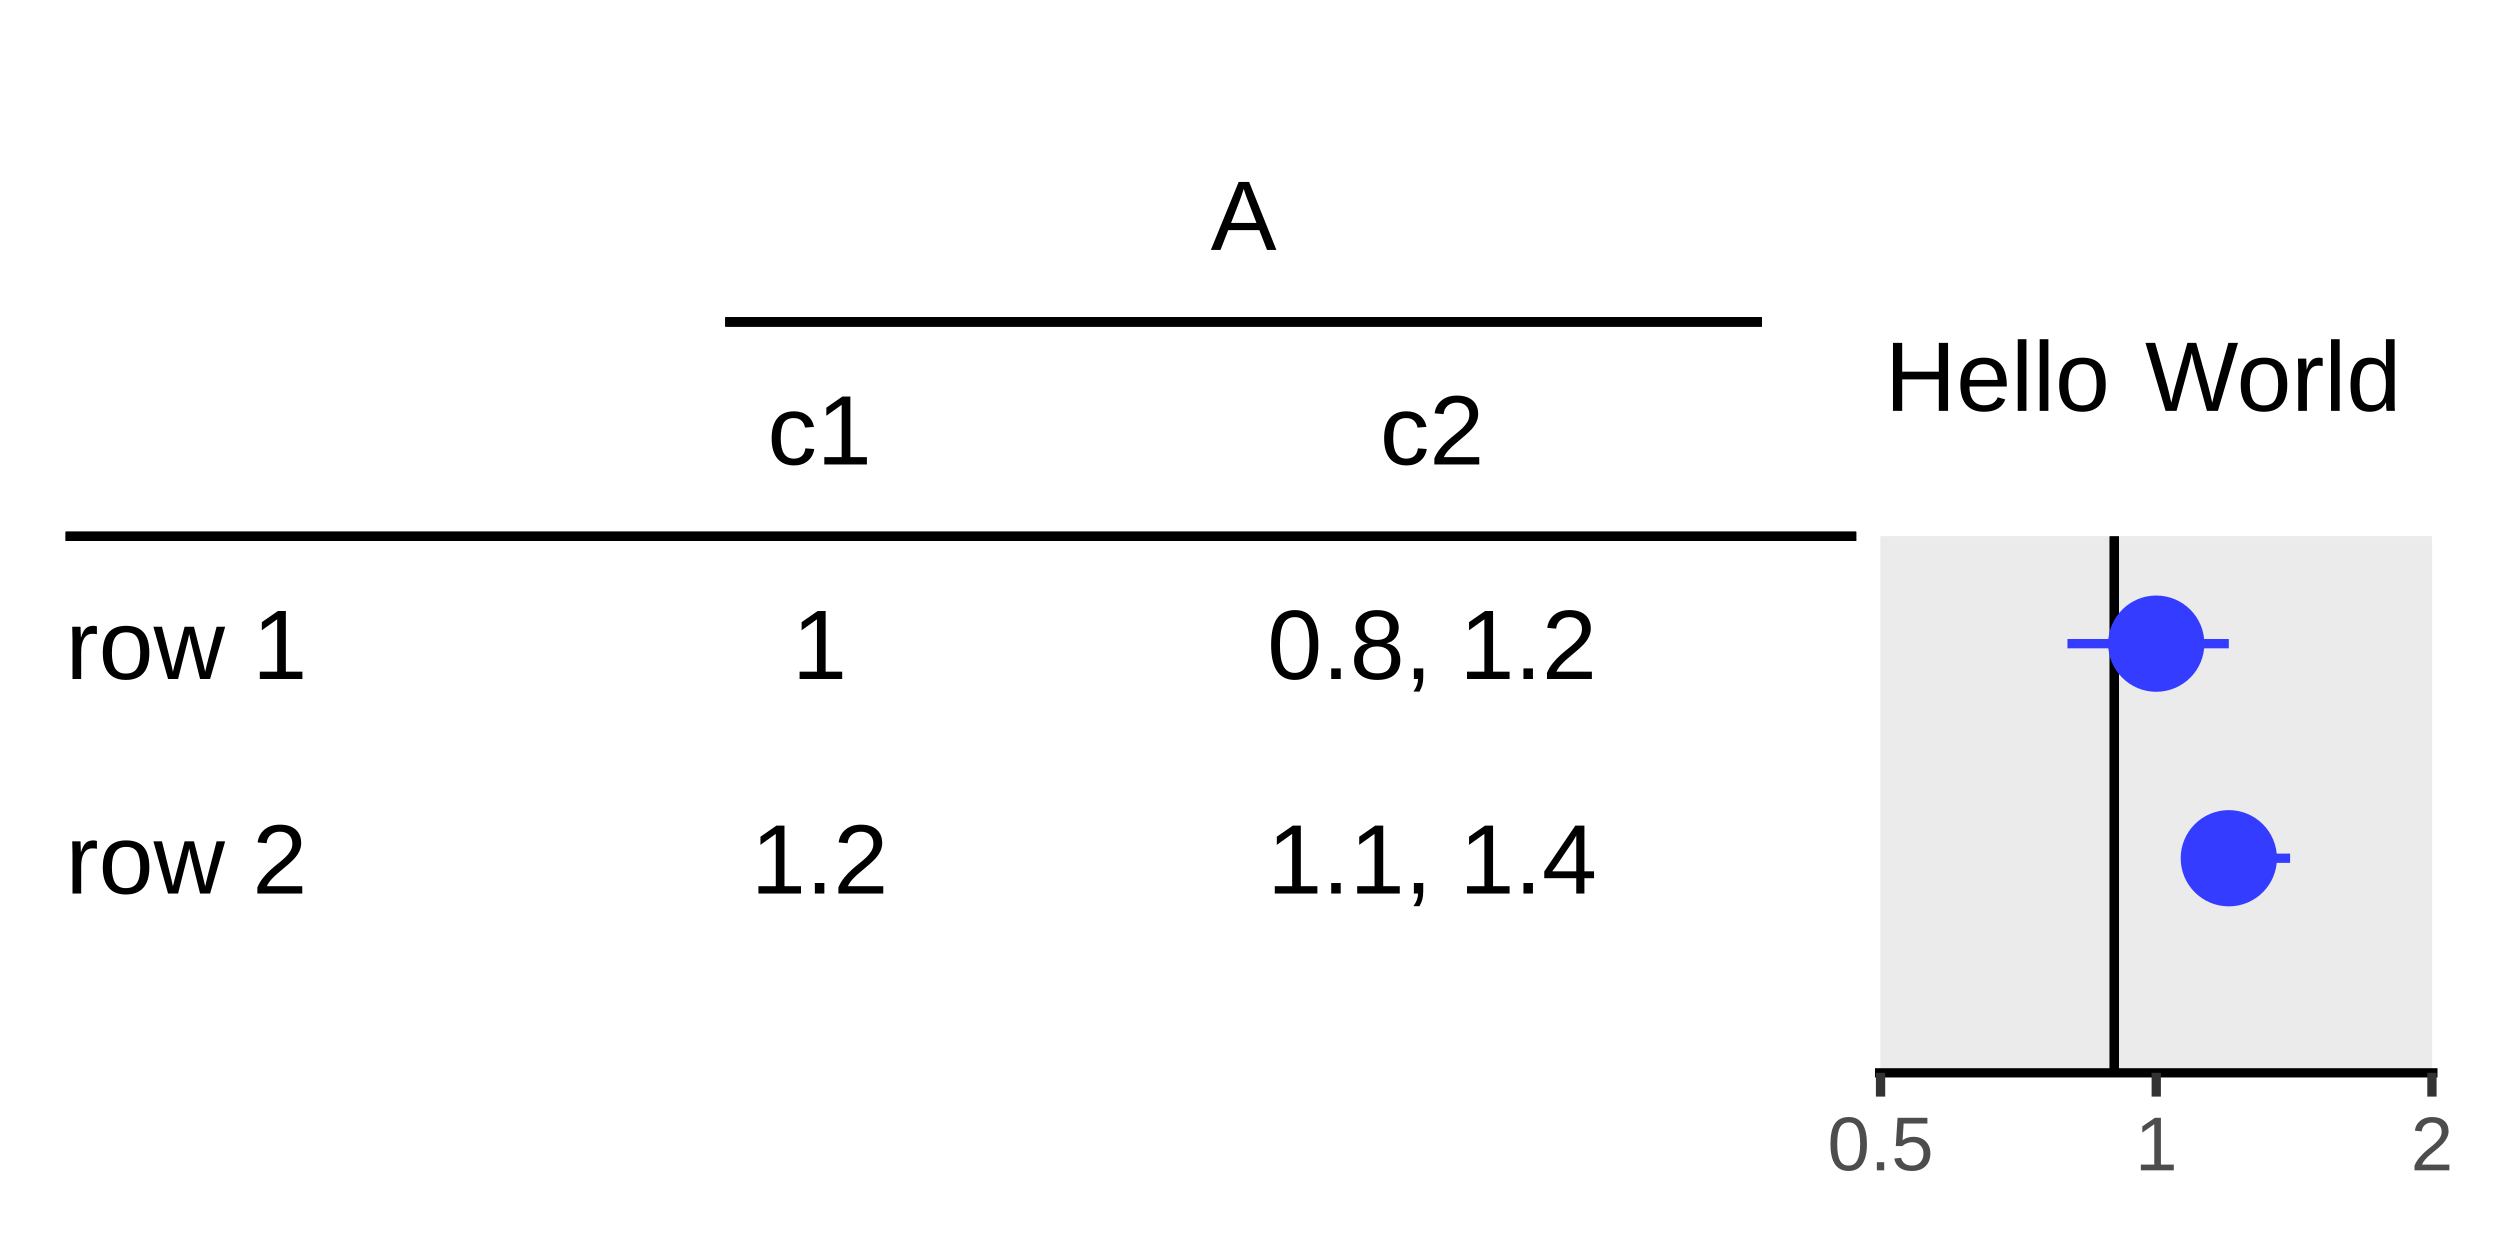
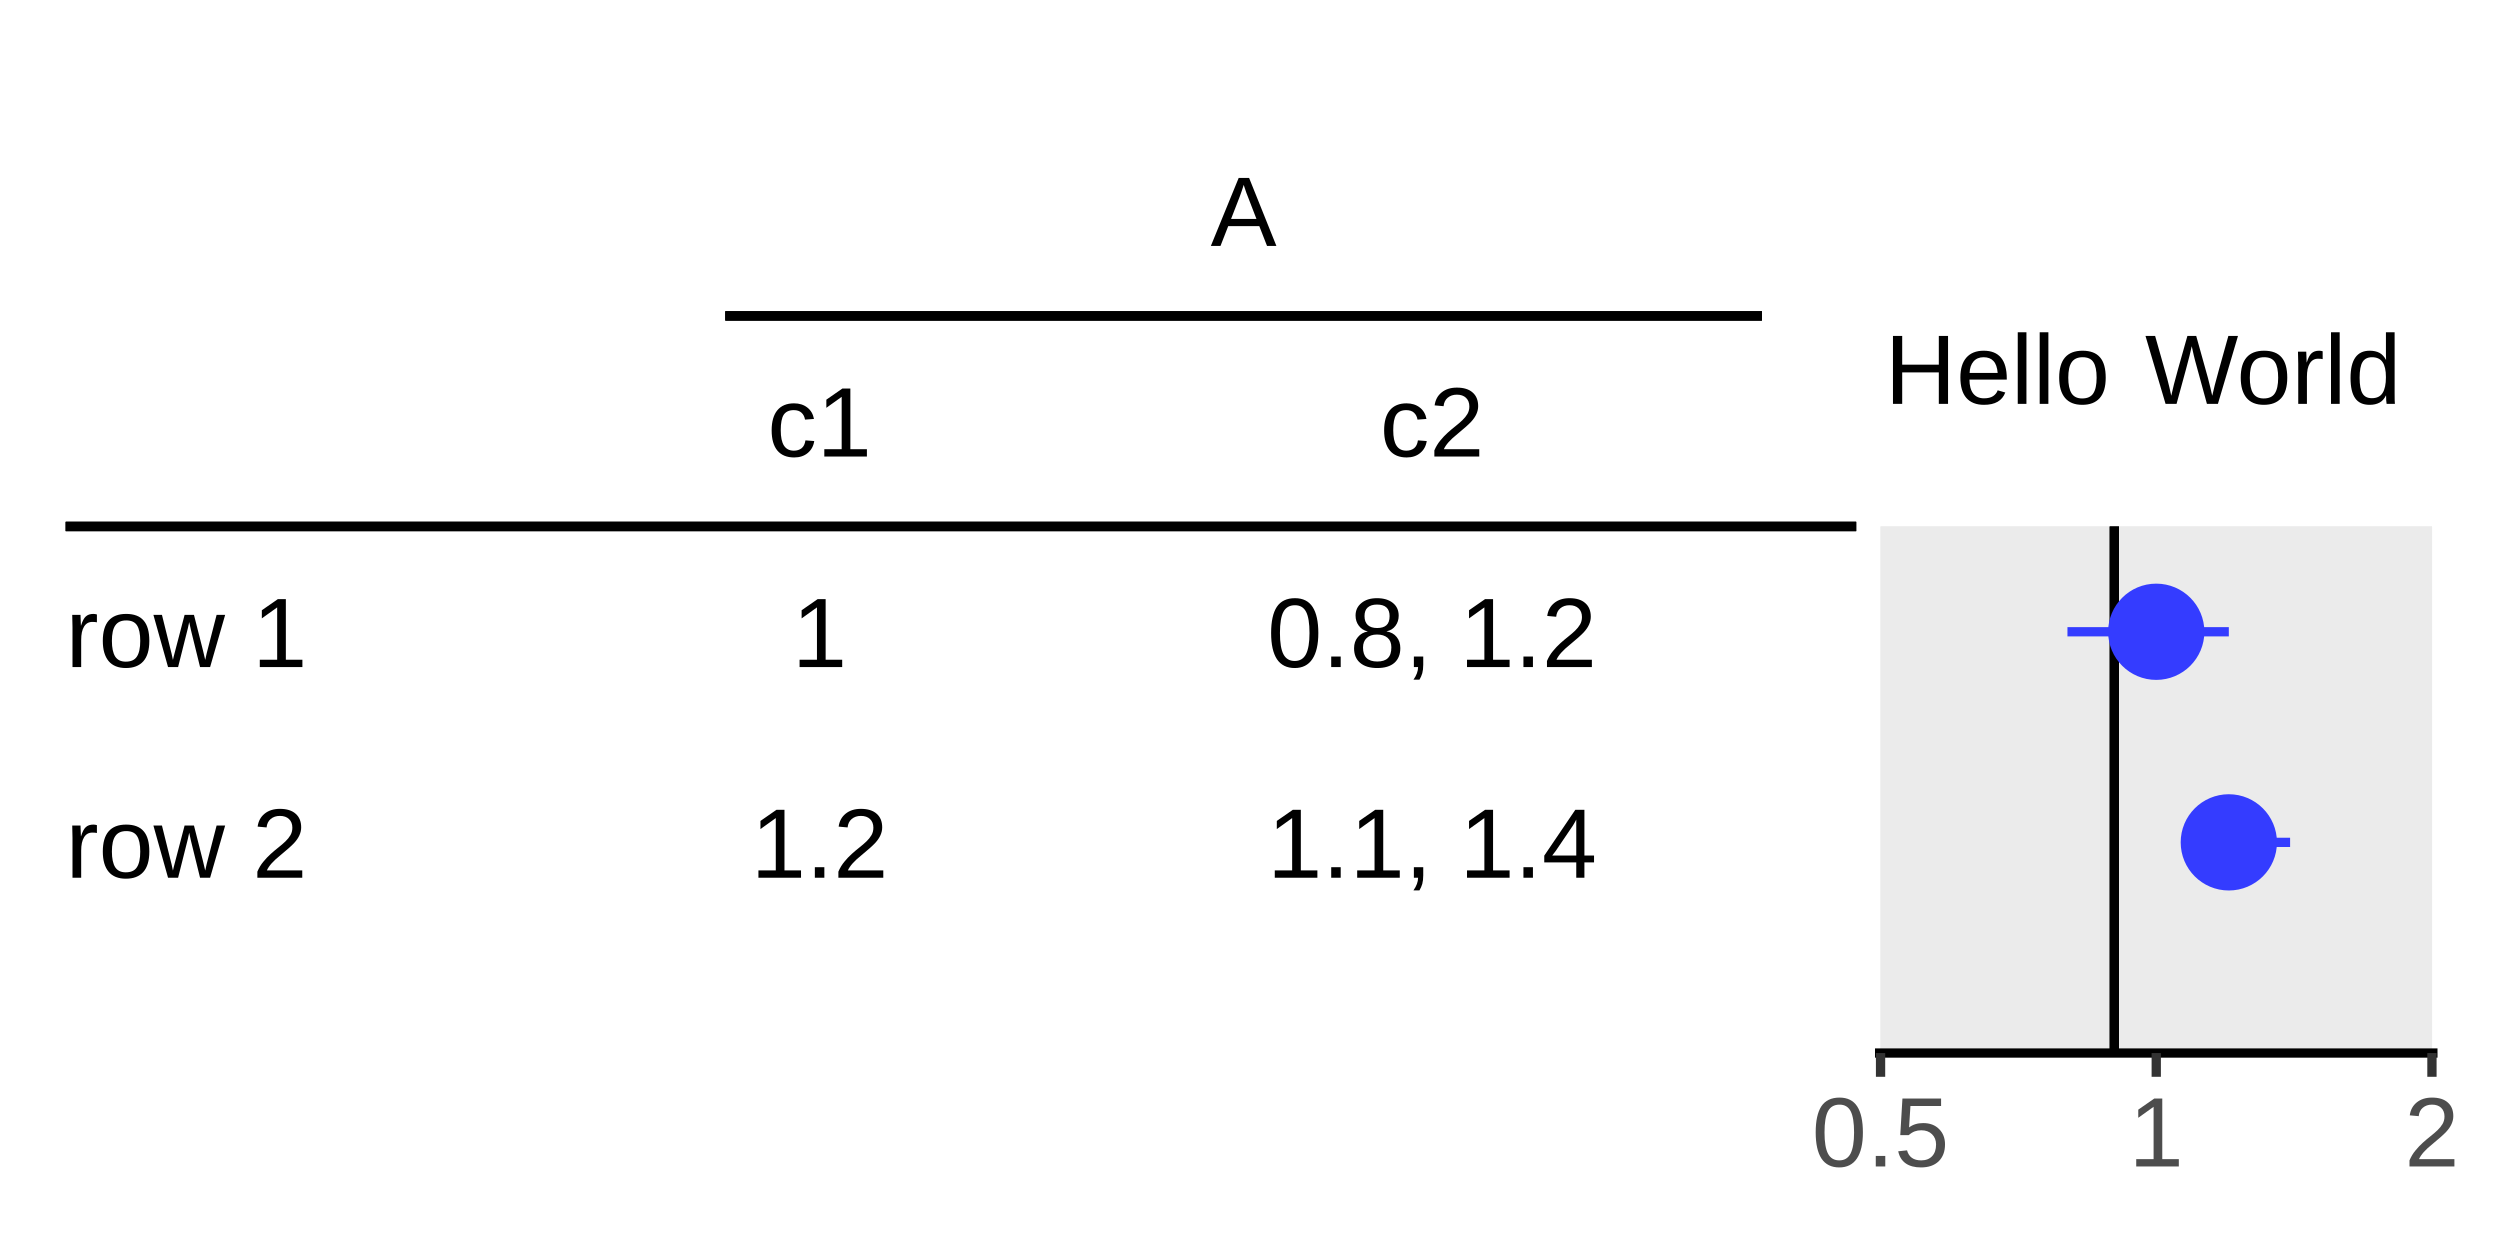
<svg xmlns="http://www.w3.org/2000/svg" class="svglite" width="288.00pt" height="144.00pt" viewBox="0 0 288.00 144.00">
  <defs>
    <style type="text/css">
    .svglite line, .svglite polyline, .svglite polygon, .svglite path, .svglite rect, .svglite circle {
      fill: none;
      stroke: #000000;
      stroke-linecap: round;
      stroke-linejoin: round;
      stroke-miterlimit: 10.00;
    }
    .svglite text {
      white-space: pre;
    }
  </style>
  </defs>
  <rect width="100%" height="100%" style="stroke: none; fill: none;" />
  <defs>
    <clipPath id="cpMC4wMHwyODguMDB8MC4wMHwxNDQuMDA=">
      <rect x="0.00" y="0.00" width="288.00" height="144.00" />
    </clipPath>
  </defs>
  <g clip-path="url(#cpMC4wMHwyODguMDB8MC4wMHwxNDQuMDA=)">
</g>
  <defs>
-     <clipPath id="cpNS40MHwyMTYuMDB8MC4wMHwxMjMuNTk=">
-       <rect x="5.40" y="0.00" width="210.60" height="123.59" />
+     <clipPath id="cpNS40MHwyMTYuMDB8MC4wMHwxMjEuMzE=">
+       <rect x="5.40" y="0.00" width="210.60" height="121.31" />
    </clipPath>
  </defs>
-   <g clip-path="url(#cpNS40MHwyMTYuMDB8MC4wMHwxMjMuNTk=)">
-     <line x1="7.57" y1="61.79" x2="213.83" y2="61.79" style="stroke-width: 1.07; stroke-linecap: butt;" />
-     <line x1="7.57" y1="61.79" x2="213.83" y2="61.79" style="stroke-width: 1.07; stroke-linecap: butt;" />
-     <line x1="7.57" y1="61.79" x2="213.83" y2="61.79" style="stroke-width: 1.07; stroke-linecap: butt;" />
-     <text x="143.27" y="28.79" text-anchor="middle" style="font-size: 11.38px; font-family: &quot;Arial&quot;;" textLength="7.59px" lengthAdjust="spacingAndGlyphs">A</text>
-     <line x1="83.56" y1="37.08" x2="202.97" y2="37.08" style="stroke-width: 1.07; stroke-linecap: butt;" />
-     <line x1="83.56" y1="37.08" x2="202.97" y2="37.08" style="stroke-width: 1.07; stroke-linecap: butt;" />
-     <line x1="83.56" y1="37.08" x2="202.97" y2="37.08" style="stroke-width: 1.07; stroke-linecap: butt;" />
-     <text x="7.57" y="78.22" style="font-size: 11.38px; font-family: &quot;Arial&quot;;" textLength="27.82px" lengthAdjust="spacingAndGlyphs">row 1</text>
-     <text x="7.57" y="102.94" style="font-size: 11.38px; font-family: &quot;Arial&quot;;" textLength="27.82px" lengthAdjust="spacingAndGlyphs">row 2</text>
-     <text x="94.42" y="53.51" text-anchor="middle" style="font-size: 11.38px; font-family: &quot;Arial&quot;;" textLength="12.02px" lengthAdjust="spacingAndGlyphs">c1</text>
-     <text x="94.42" y="78.22" text-anchor="middle" style="font-size: 11.38px; font-family: &quot;Arial&quot;;" textLength="6.33px" lengthAdjust="spacingAndGlyphs">1</text>
-     <text x="94.42" y="102.94" text-anchor="middle" style="font-size: 11.38px; font-family: &quot;Arial&quot;;" textLength="15.82px" lengthAdjust="spacingAndGlyphs">1.2</text>
-     <text x="164.98" y="53.51" text-anchor="middle" style="font-size: 11.38px; font-family: &quot;Arial&quot;;" textLength="12.02px" lengthAdjust="spacingAndGlyphs">c2</text>
-     <text x="164.98" y="78.22" text-anchor="middle" style="font-size: 11.38px; font-family: &quot;Arial&quot;;" textLength="37.96px" lengthAdjust="spacingAndGlyphs">0.8, 1.2</text>
-     <text x="164.98" y="102.94" text-anchor="middle" style="font-size: 11.38px; font-family: &quot;Arial&quot;;" textLength="37.96px" lengthAdjust="spacingAndGlyphs">1.1, 1.4</text>
+   <g clip-path="url(#cpNS40MHwyMTYuMDB8MC4wMHwxMjEuMzE=)">
+     <line x1="7.57" y1="60.65" x2="213.83" y2="60.65" style="stroke-width: 1.07; stroke-linecap: butt;" />
+     <line x1="7.57" y1="60.65" x2="213.83" y2="60.65" style="stroke-width: 1.07; stroke-linecap: butt;" />
+     <line x1="7.57" y1="60.65" x2="213.83" y2="60.65" style="stroke-width: 1.07; stroke-linecap: butt;" />
+     <text x="143.27" y="28.33" text-anchor="middle" style="font-size: 11.38px; font-family: &quot;Arial&quot;;" textLength="7.59px" lengthAdjust="spacingAndGlyphs">A</text>
+     <line x1="83.56" y1="36.39" x2="202.97" y2="36.39" style="stroke-width: 1.07; stroke-linecap: butt;" />
+     <line x1="83.56" y1="36.39" x2="202.97" y2="36.39" style="stroke-width: 1.07; stroke-linecap: butt;" />
+     <line x1="83.56" y1="36.39" x2="202.97" y2="36.39" style="stroke-width: 1.07; stroke-linecap: butt;" />
+     <text x="7.57" y="76.85" style="font-size: 11.38px; font-family: &quot;Arial&quot;;" textLength="27.82px" lengthAdjust="spacingAndGlyphs">row 1</text>
+     <text x="7.57" y="101.12" style="font-size: 11.38px; font-family: &quot;Arial&quot;;" textLength="27.82px" lengthAdjust="spacingAndGlyphs">row 2</text>
+     <text x="94.42" y="52.59" text-anchor="middle" style="font-size: 11.38px; font-family: &quot;Arial&quot;;" textLength="12.02px" lengthAdjust="spacingAndGlyphs">c1</text>
+     <text x="94.42" y="76.85" text-anchor="middle" style="font-size: 11.38px; font-family: &quot;Arial&quot;;" textLength="6.33px" lengthAdjust="spacingAndGlyphs">1</text>
+     <text x="94.42" y="101.12" text-anchor="middle" style="font-size: 11.38px; font-family: &quot;Arial&quot;;" textLength="15.82px" lengthAdjust="spacingAndGlyphs">1.2</text>
+     <text x="164.98" y="52.59" text-anchor="middle" style="font-size: 11.38px; font-family: &quot;Arial&quot;;" textLength="12.02px" lengthAdjust="spacingAndGlyphs">c2</text>
+     <text x="164.98" y="76.85" text-anchor="middle" style="font-size: 11.38px; font-family: &quot;Arial&quot;;" textLength="37.96px" lengthAdjust="spacingAndGlyphs">0.8, 1.2</text>
+     <text x="164.98" y="101.12" text-anchor="middle" style="font-size: 11.38px; font-family: &quot;Arial&quot;;" textLength="37.96px" lengthAdjust="spacingAndGlyphs">1.1, 1.4</text>
  </g>
  <g clip-path="url(#cpMC4wMHwyODguMDB8MC4wMHwxNDQuMDA=)">
</g>
  <defs>
    <clipPath id="cpMjE2LjAwfDI4OC4wMHwwLjAwfDE0NC4wMA==">
      <rect x="216.00" y="0.00" width="72.00" height="144.00" />
    </clipPath>
  </defs>
  <g clip-path="url(#cpMjE2LjAwfDI4OC4wMHwwLjAwfDE0NC4wMA==)">
    <rect x="216.00" y="0.00" width="72.00" height="144.00" style="stroke-width: 1.07; stroke: none;" />
  </g>
  <g clip-path="url(#cpMC4wMHwyODguMDB8MC4wMHwxNDQuMDA=)">
-     <rect x="216.00" y="-0" width="64.80" height="123.59" style="stroke-width: 1.07; stroke: none;" />
-     <rect x="216.64" y="61.79" width="63.53" height="61.79" style="stroke-width: 1.07; stroke: none; stroke-linecap: butt; stroke-linejoin: miter; fill: #EBEBEB;" />
-     <rect x="216.64" y="61.79" width="63.53" height="61.79" style="stroke-width: 1.07; stroke: none; stroke-linecap: butt; stroke-linejoin: miter; fill: #EBEBEB;" />
-     <line x1="243.57" y1="123.59" x2="243.57" y2="61.79" style="stroke-width: 1.07; stroke-linecap: butt;" />
-     <line x1="243.57" y1="123.59" x2="243.57" y2="61.79" style="stroke-width: 1.07; stroke-linecap: butt;" />
-     <text x="230.10" y="47.33" text-anchor="middle" style="font-size: 11.38px; font-family: &quot;Arial&quot;;" textLength="25.93px" lengthAdjust="spacingAndGlyphs">Hello</text>
-     <text x="261.87" y="47.33" text-anchor="middle" style="font-size: 11.38px; font-family: &quot;Arial&quot;;" textLength="29.50px" lengthAdjust="spacingAndGlyphs">World</text>
-     <circle cx="248.40" cy="74.15" r="5.19" style="stroke-width: 0.71; stroke: #343CFF; fill: #343CFF;" />
-     <circle cx="256.76" cy="98.87" r="5.19" style="stroke-width: 0.71; stroke: #343CFF; fill: #343CFF;" />
-     <line x1="238.17" y1="74.15" x2="256.76" y2="74.15" style="stroke-width: 1.07; stroke: #343CFF; stroke-linecap: butt;" />
-     <line x1="252.77" y1="98.87" x2="263.82" y2="98.87" style="stroke-width: 1.07; stroke: #343CFF; stroke-linecap: butt;" />
-     <polyline points="216.00,123.59 280.80,123.59 " style="stroke-width: 1.07; stroke-linecap: butt;" />
-     <polyline points="216.64,126.33 216.64,123.59 " style="stroke-width: 1.07; stroke: #333333; stroke-linecap: butt;" />
-     <polyline points="248.40,126.33 248.40,123.59 " style="stroke-width: 1.07; stroke: #333333; stroke-linecap: butt;" />
-     <polyline points="280.16,126.33 280.16,123.59 " style="stroke-width: 1.07; stroke: #333333; stroke-linecap: butt;" />
-     <text x="216.64" y="134.82" text-anchor="middle" style="font-size: 8.80px;fill: #4D4D4D; font-family: &quot;Arial&quot;;" textLength="12.24px" lengthAdjust="spacingAndGlyphs">0.5</text>
-     <text x="248.40" y="134.82" text-anchor="middle" style="font-size: 8.80px;fill: #4D4D4D; font-family: &quot;Arial&quot;;" textLength="4.90px" lengthAdjust="spacingAndGlyphs">1</text>
-     <text x="280.16" y="134.82" text-anchor="middle" style="font-size: 8.80px;fill: #4D4D4D; font-family: &quot;Arial&quot;;" textLength="4.90px" lengthAdjust="spacingAndGlyphs">2</text>
+     <rect x="216.00" y="0.00" width="64.80" height="121.31" style="stroke-width: 1.07; stroke: none;" />
+     <rect x="216.64" y="60.65" width="63.53" height="60.65" style="stroke-width: 1.07; stroke: none; stroke-linecap: butt; stroke-linejoin: miter; fill: #EBEBEB;" />
+     <rect x="216.64" y="60.65" width="63.53" height="60.65" style="stroke-width: 1.07; stroke: none; stroke-linecap: butt; stroke-linejoin: miter; fill: #EBEBEB;" />
+     <line x1="243.57" y1="121.31" x2="243.57" y2="60.65" style="stroke-width: 1.07; stroke-linecap: butt;" />
+     <line x1="243.57" y1="121.31" x2="243.57" y2="60.65" style="stroke-width: 1.07; stroke-linecap: butt;" />
+     <text x="230.10" y="46.53" text-anchor="middle" style="font-size: 11.38px; font-family: &quot;Arial&quot;;" textLength="25.93px" lengthAdjust="spacingAndGlyphs">Hello</text>
+     <text x="261.87" y="46.53" text-anchor="middle" style="font-size: 11.38px; font-family: &quot;Arial&quot;;" textLength="29.50px" lengthAdjust="spacingAndGlyphs">World</text>
+     <circle cx="248.40" cy="72.78" r="5.19" style="stroke-width: 0.71; stroke: #343CFF; fill: #343CFF;" />
+     <circle cx="256.76" cy="97.04" r="5.19" style="stroke-width: 0.71; stroke: #343CFF; fill: #343CFF;" />
+     <line x1="238.17" y1="72.78" x2="256.76" y2="72.78" style="stroke-width: 1.07; stroke: #343CFF; stroke-linecap: butt;" />
+     <line x1="252.77" y1="97.04" x2="263.82" y2="97.04" style="stroke-width: 1.07; stroke: #343CFF; stroke-linecap: butt;" />
+     <polyline points="216.00,121.31 280.80,121.31 " style="stroke-width: 1.07; stroke-linecap: butt;" />
+     <polyline points="216.64,124.05 216.64,121.31 " style="stroke-width: 1.07; stroke: #333333; stroke-linecap: butt;" />
+     <polyline points="248.40,124.05 248.40,121.31 " style="stroke-width: 1.07; stroke: #333333; stroke-linecap: butt;" />
+     <polyline points="280.16,124.05 280.16,121.31 " style="stroke-width: 1.07; stroke: #333333; stroke-linecap: butt;" />
+     <text x="216.64" y="134.38" text-anchor="middle" style="font-size: 11.38px;fill: #4D4D4D; font-family: &quot;Arial&quot;;" textLength="15.82px" lengthAdjust="spacingAndGlyphs">0.5</text>
+     <text x="248.40" y="134.38" text-anchor="middle" style="font-size: 11.38px;fill: #4D4D4D; font-family: &quot;Arial&quot;;" textLength="6.33px" lengthAdjust="spacingAndGlyphs">1</text>
+     <text x="280.16" y="134.38" text-anchor="middle" style="font-size: 11.38px;fill: #4D4D4D; font-family: &quot;Arial&quot;;" textLength="6.33px" lengthAdjust="spacingAndGlyphs">2</text>
  </g>
</svg>
